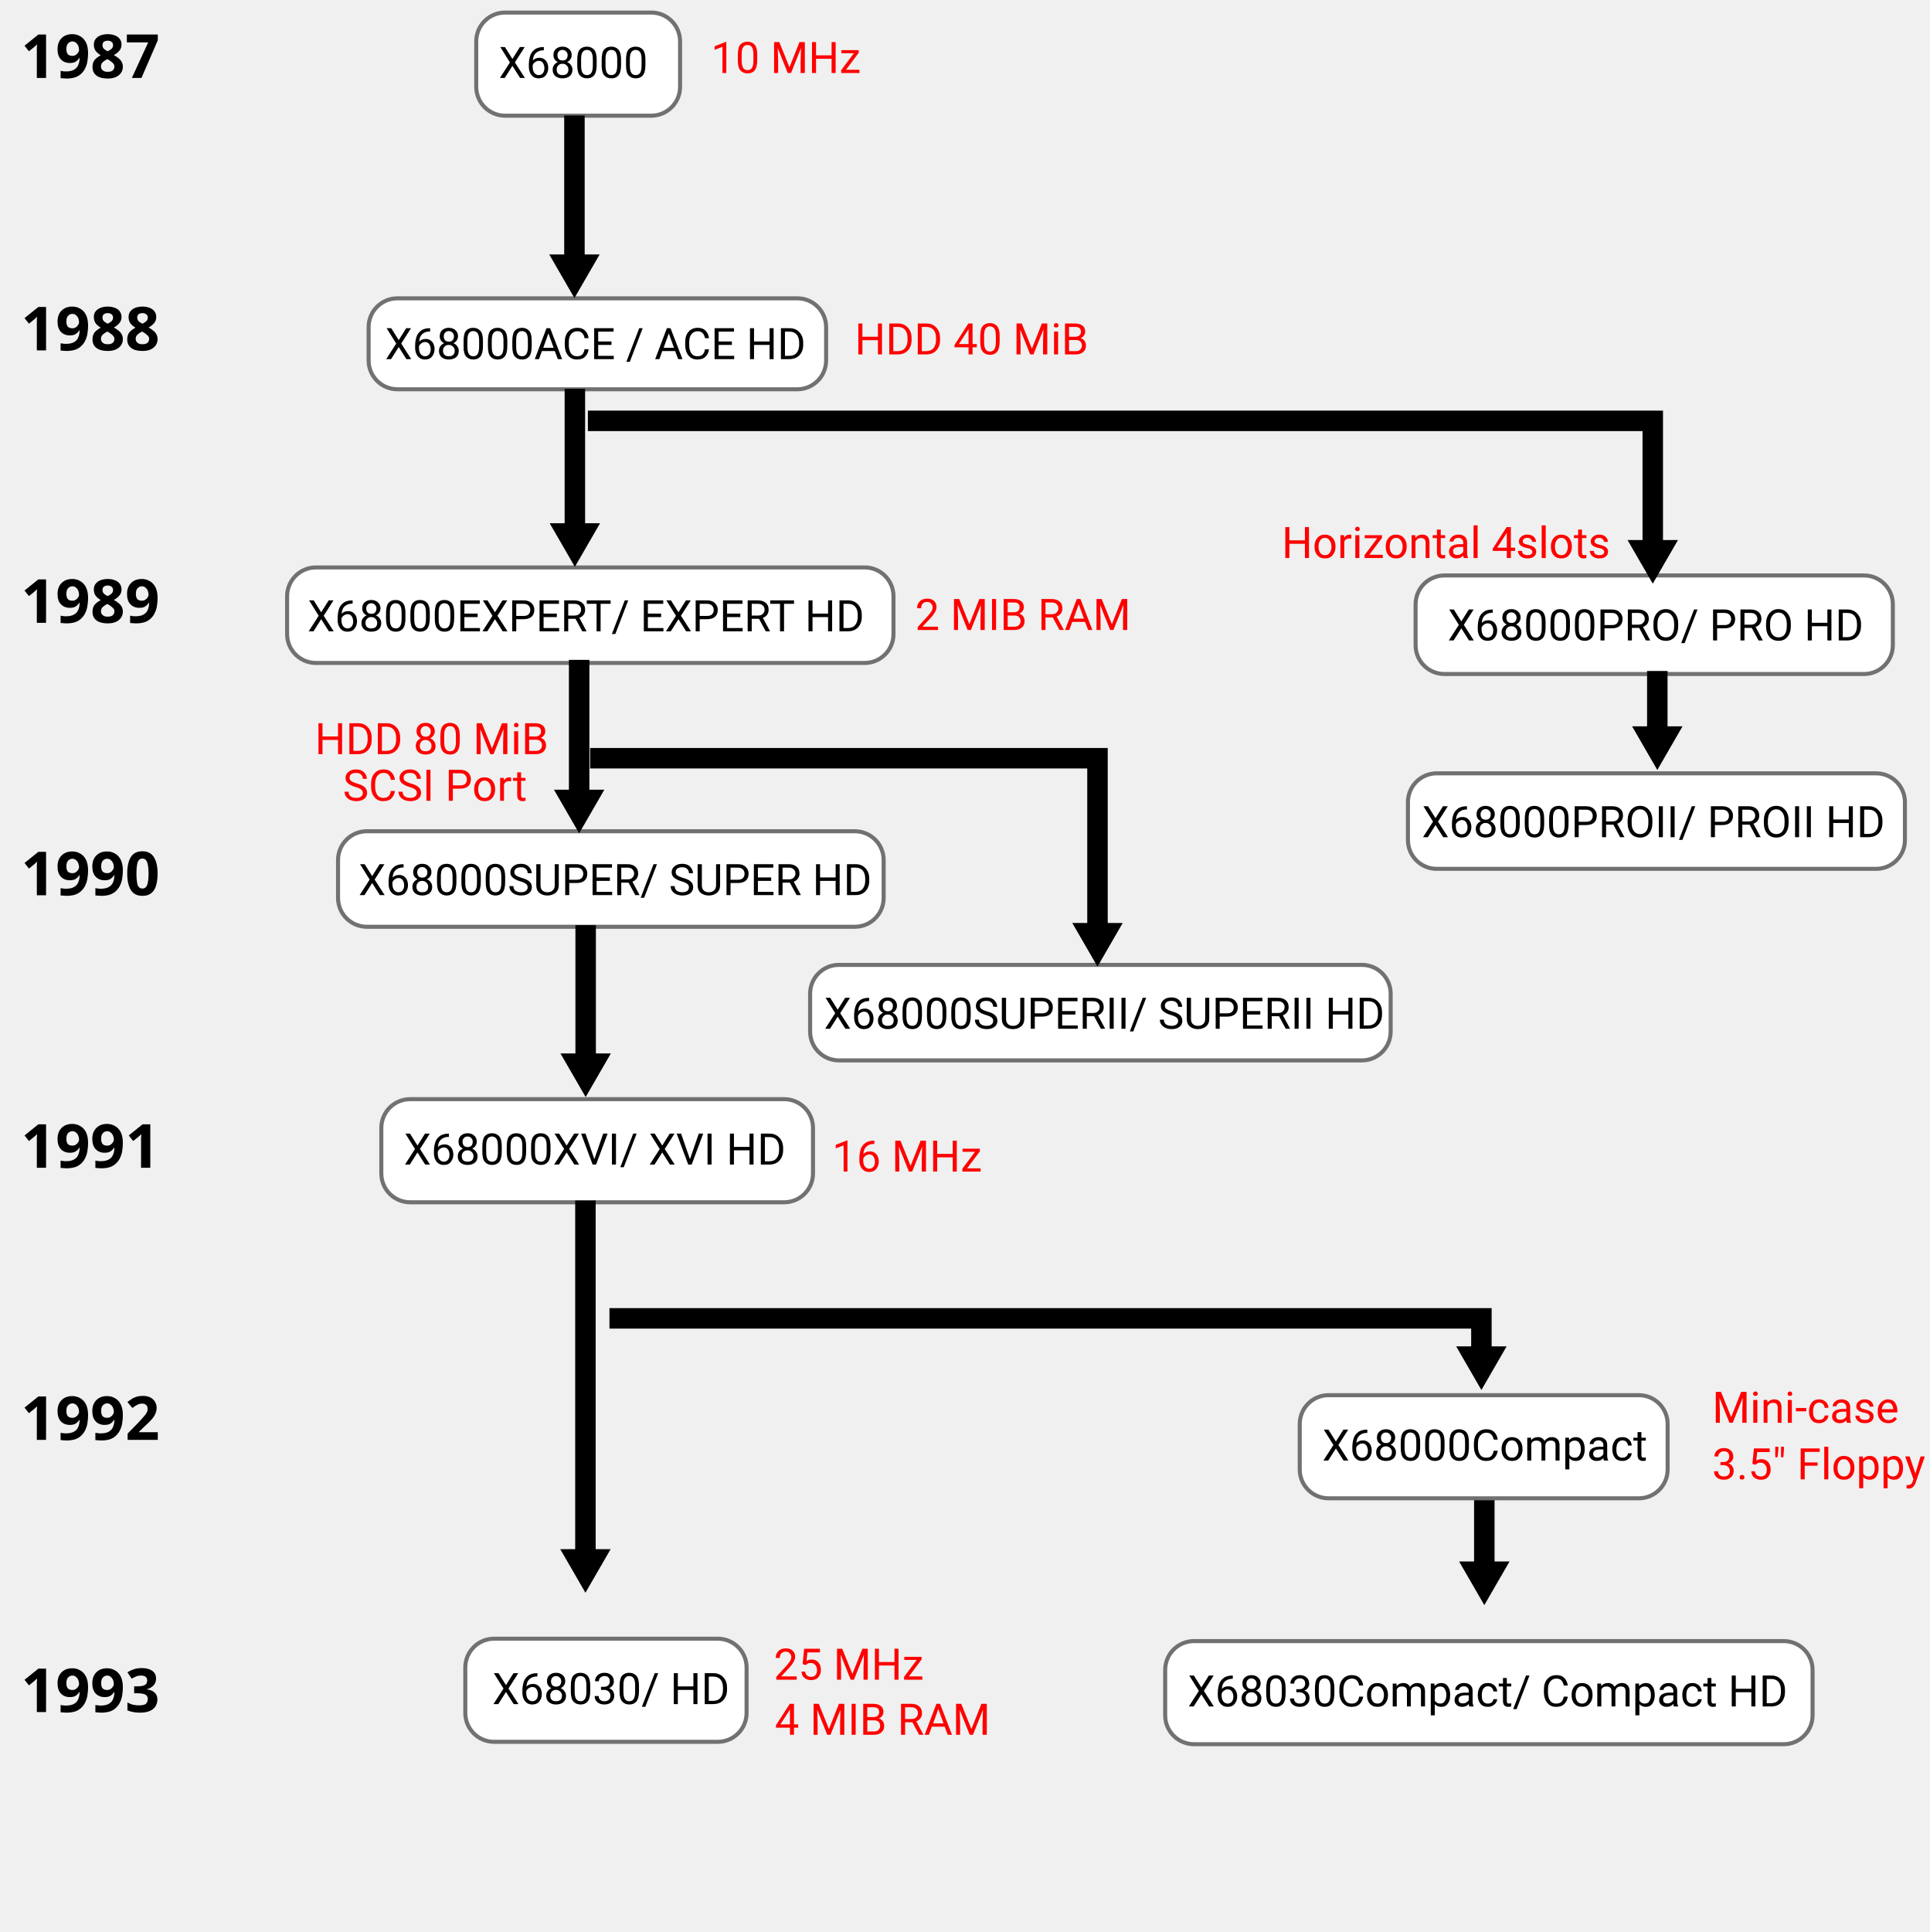
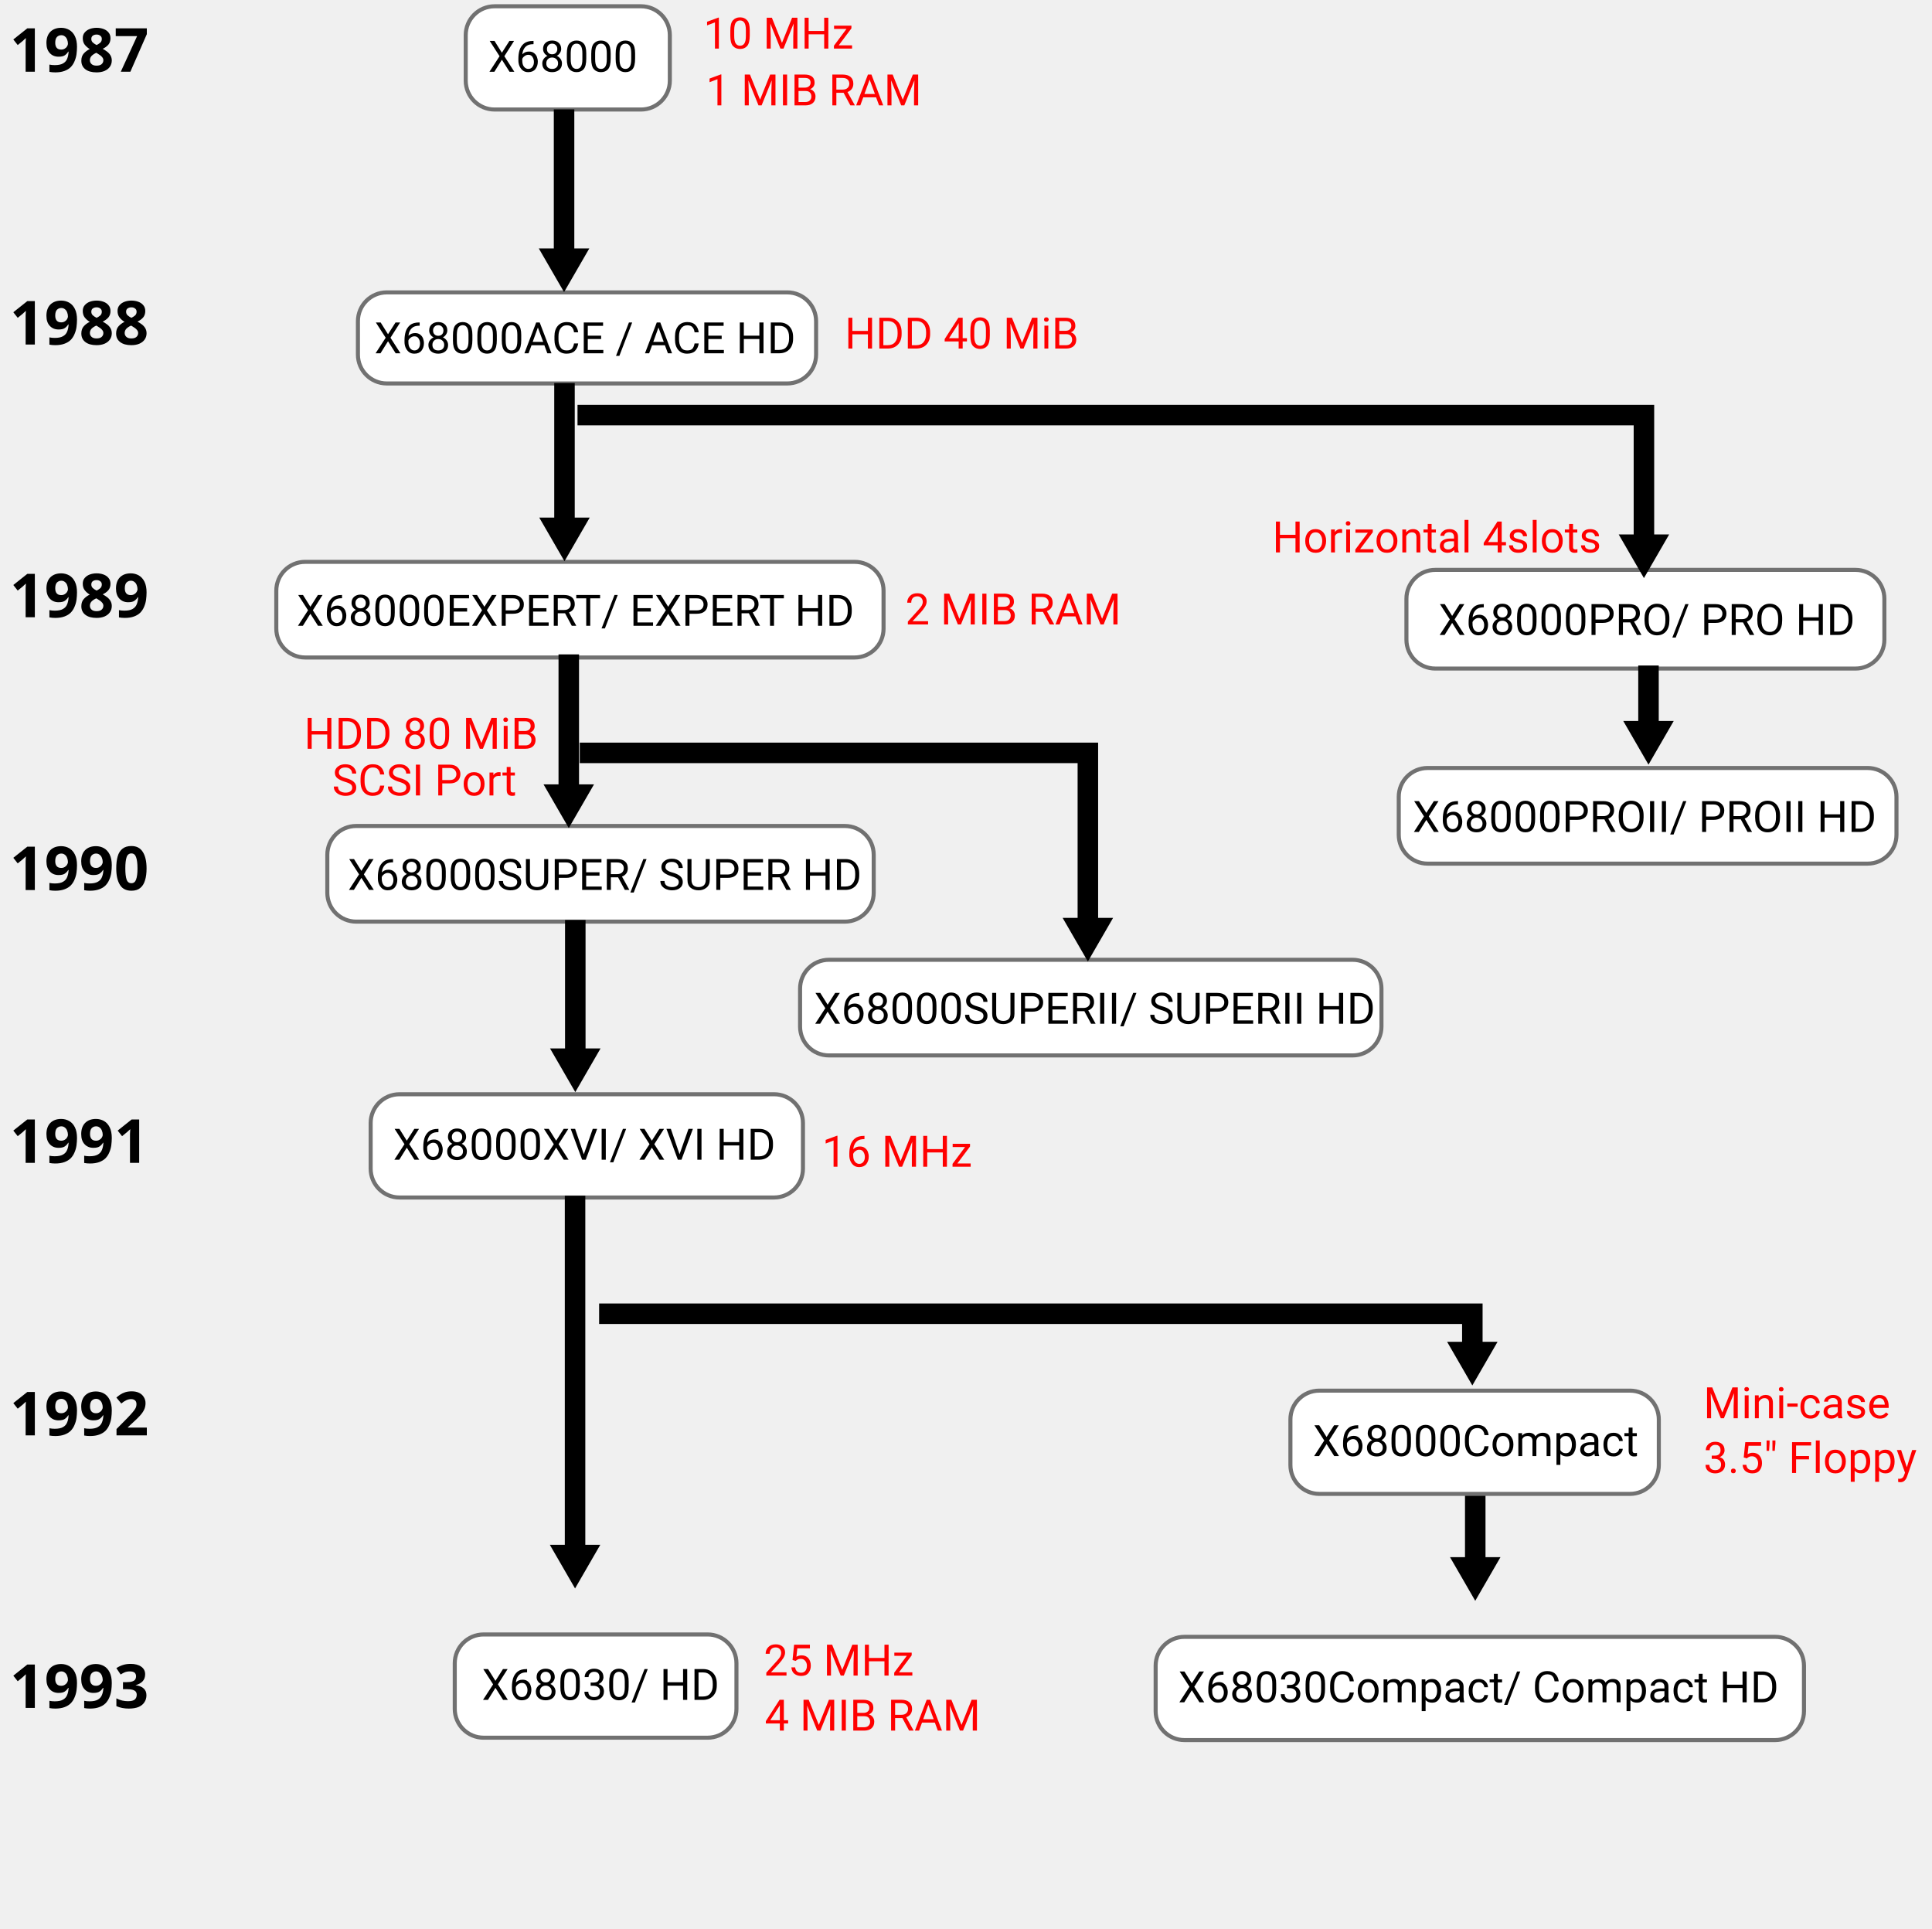
- <svg xmlns="http://www.w3.org/2000/svg" width="156.898mm" height="157.079mm" viewBox="0 0 156.898 157.079" version="1.1" id="svg5">
+ <svg xmlns="http://www.w3.org/2000/svg" width="9.174in" height="9.157in" viewBox="0 0 233.01 232.585" version="1.1" id="svg5">
  <defs id="defs2">
    <marker style="overflow:visible" id="TriangleOutS" refX="0" refY="0" orient="auto">
      <path transform="scale(0.2)" style="fill:context-stroke;fill-rule:evenodd;stroke:context-stroke;stroke-width:1pt" d="M 5.77,0 -2.88,5 V -5 Z" id="path108546" />
    </marker>
    <marker style="overflow:visible" id="EmptyTriangleOutL" refX="0" refY="0" orient="auto">
      <path transform="matrix(0.8,0,0,0.8,-4.8,0)" style="fill:context-fill;fill-rule:evenodd;stroke:context-stroke;stroke-width:1pt" d="M 5.77,0 -2.88,5 V -5 Z" id="path108558" />
    </marker>
    <marker style="overflow:visible" id="TriangleOutL" refX="0" refY="0" orient="auto">
      <path transform="scale(0.8)" style="fill:context-stroke;fill-rule:evenodd;stroke:context-stroke;stroke-width:1pt" d="M 5.77,0 -2.88,5 V -5 Z" id="path108540" />
    </marker>
    <marker style="overflow:visible" id="TriangleOutS-2" refX="0" refY="0" orient="auto">
      <path transform="scale(0.2)" style="fill:context-stroke;fill-rule:evenodd;stroke:context-stroke;stroke-width:1pt" d="M 5.77,0 -2.88,5 V -5 Z" id="path108546-6" />
    </marker>
    <marker style="overflow:visible" id="TriangleOutS-2-8" refX="0" refY="0" orient="auto">
      <path transform="scale(0.2)" style="fill:context-stroke;fill-rule:evenodd;stroke:context-stroke;stroke-width:1pt" d="M 5.77,0 -2.88,5 V -5 Z" id="path108546-6-5" />
    </marker>
    <marker style="overflow:visible" id="TriangleOutS-2-9" refX="0" refY="0" orient="auto">
      <path transform="scale(0.2)" style="fill:context-stroke;fill-rule:evenodd;stroke:context-stroke;stroke-width:1pt" d="M 5.77,0 -2.88,5 V -5 Z" id="path108546-6-2" />
    </marker>
    <marker style="overflow:visible" id="TriangleOutS-3" refX="0" refY="0" orient="auto">
      <path transform="scale(0.2)" style="fill:context-stroke;fill-rule:evenodd;stroke:context-stroke;stroke-width:1pt" d="M 5.77,0 -2.88,5 V -5 Z" id="path108546-1" />
    </marker>
    <marker style="overflow:visible" id="TriangleOutS-3-8" refX="0" refY="0" orient="auto">
      <path transform="scale(0.2)" style="fill:context-stroke;fill-rule:evenodd;stroke:context-stroke;stroke-width:1pt" d="M 5.77,0 -2.88,5 V -5 Z" id="path108546-1-3" />
    </marker>
    <marker style="overflow:visible" id="TriangleOutS-3-8-7" refX="0" refY="0" orient="auto">
      <path transform="scale(0.2)" style="fill:context-stroke;fill-rule:evenodd;stroke:context-stroke;stroke-width:1pt" d="M 5.77,0 -2.88,5 V -5 Z" id="path108546-1-3-5" />
    </marker>
    <marker style="overflow:visible" id="TriangleOutS-1" refX="0" refY="0" orient="auto">
      <path transform="scale(0.2)" style="fill:context-stroke;fill-rule:evenodd;stroke:context-stroke;stroke-width:1pt" d="M 5.77,0 -2.88,5 V -5 Z" id="path108546-2" />
    </marker>
    <marker style="overflow:visible" id="TriangleOutS-2-9-7" refX="0" refY="0" orient="auto">
      <path transform="scale(0.2)" style="fill:context-stroke;fill-rule:evenodd;stroke:context-stroke;stroke-width:1pt" d="M 5.77,0 -2.88,5 V -5 Z" id="path108546-6-2-2" />
    </marker>
  </defs>
-   <g id="layer1" transform="translate(-17.28986,-15.41453)">
-     <rect style="fill:#ffffff;stroke:#717171;stroke-width:0.329;stroke-miterlimit:4;stroke-dasharray:none" id="rect987" width="16.575" height="8.384" x="56.02" y="16.436" ry="2.343" />
-     <text xml:space="preserve" style="font-size:4.939px;line-height:1.25;font-family:Novarese;-inkscape-font-specification:Novarese;stroke-width:0.265" x="18.989" y="21.752" id="text2692">
-       <tspan id="tspan2690" style="font-style:normal;font-variant:normal;font-weight:bold;font-stretch:normal;font-size:4.939px;font-family:'Roboto Mono';-inkscape-font-specification:'Roboto Mono Bold';stroke-width:0.265" x="18.989" y="21.752">1987</tspan>
+   <g id="layer1" transform="translate(-17.61901,-15.75927)">
+     <rect style="fill:#ffffff;stroke:#717171;stroke-width:0.489;stroke-miterlimit:4;stroke-dasharray:none" id="rect987" width="24.617" height="12.452" x="73.786" y="16.516" ry="3.479" />
+     <text xml:space="preserve" style="font-size:7.335px;line-height:1.25;font-family:Novarese;-inkscape-font-specification:Novarese;stroke-width:0.393" x="18.787" y="24.411" id="text2692">
+       <tspan id="tspan2690" style="font-style:normal;font-variant:normal;font-weight:bold;font-stretch:normal;font-size:7.335px;font-family:'Roboto Mono';-inkscape-font-specification:'Roboto Mono Bold';stroke-width:0.393" x="18.787" y="24.411">1987</tspan>
    </text>
-     <text xml:space="preserve" style="font-size:4.939px;line-height:1.25;font-family:Novarese;-inkscape-font-specification:Novarese;stroke-width:0.265" x="18.989" y="43.901" id="text2692-0">
-       <tspan id="tspan2690-4" style="font-style:normal;font-variant:normal;font-weight:bold;font-stretch:normal;font-size:4.939px;font-family:'Roboto Mono';-inkscape-font-specification:'Roboto Mono Bold';stroke-width:0.265" x="18.989" y="43.901">1988</tspan>
+     <text xml:space="preserve" style="font-size:7.335px;line-height:1.25;font-family:Novarese;-inkscape-font-specification:Novarese;stroke-width:0.393" x="18.787" y="57.308" id="text2692-0">
+       <tspan id="tspan2690-4" style="font-style:normal;font-variant:normal;font-weight:bold;font-stretch:normal;font-size:7.335px;font-family:'Roboto Mono';-inkscape-font-specification:'Roboto Mono Bold';stroke-width:0.393" x="18.787" y="57.308">1988</tspan>
    </text>
-     <text xml:space="preserve" style="font-size:4.939px;line-height:1.25;font-family:Novarese;-inkscape-font-specification:Novarese;stroke-width:0.265" x="18.989" y="66.05" id="text2692-9">
-       <tspan id="tspan2690-0" style="font-style:normal;font-variant:normal;font-weight:bold;font-stretch:normal;font-size:4.939px;font-family:'Roboto Mono';-inkscape-font-specification:'Roboto Mono Bold';stroke-width:0.265" x="18.989" y="66.05">1989</tspan>
+     <text xml:space="preserve" style="font-size:7.335px;line-height:1.25;font-family:Novarese;-inkscape-font-specification:Novarese;stroke-width:0.393" x="18.787" y="90.205" id="text2692-9">
+       <tspan id="tspan2690-0" style="font-style:normal;font-variant:normal;font-weight:bold;font-stretch:normal;font-size:7.335px;font-family:'Roboto Mono';-inkscape-font-specification:'Roboto Mono Bold';stroke-width:0.393" x="18.787" y="90.205">1989</tspan>
    </text>
-     <text xml:space="preserve" style="font-size:4.939px;line-height:1.25;font-family:Novarese;-inkscape-font-specification:Novarese;stroke-width:0.265" x="18.989" y="88.202" id="text2692-6">
-       <tspan id="tspan2690-5" style="font-style:normal;font-variant:normal;font-weight:bold;font-stretch:normal;font-size:4.939px;font-family:'Roboto Mono';-inkscape-font-specification:'Roboto Mono Bold';stroke-width:0.265" x="18.989" y="88.202">1990</tspan>
+     <text xml:space="preserve" style="font-size:7.335px;line-height:1.25;font-family:Novarese;-inkscape-font-specification:Novarese;stroke-width:0.393" x="18.787" y="123.105" id="text2692-6">
+       <tspan id="tspan2690-5" style="font-style:normal;font-variant:normal;font-weight:bold;font-stretch:normal;font-size:7.335px;font-family:'Roboto Mono';-inkscape-font-specification:'Roboto Mono Bold';stroke-width:0.393" x="18.787" y="123.105">1990</tspan>
    </text>
-     <text xml:space="preserve" style="font-size:4.939px;line-height:1.25;font-family:Novarese;-inkscape-font-specification:Novarese;stroke-width:0.265" x="18.989" y="110.353" id="text2692-3">
-       <tspan id="tspan2690-9" style="font-style:normal;font-variant:normal;font-weight:bold;font-stretch:normal;font-size:4.939px;font-family:'Roboto Mono';-inkscape-font-specification:'Roboto Mono Bold';stroke-width:0.265" x="18.989" y="110.353">1991</tspan>
+     <text xml:space="preserve" style="font-size:7.335px;line-height:1.25;font-family:Novarese;-inkscape-font-specification:Novarese;stroke-width:0.393" x="18.787" y="156.005" id="text2692-3">
+       <tspan id="tspan2690-9" style="font-style:normal;font-variant:normal;font-weight:bold;font-stretch:normal;font-size:7.335px;font-family:'Roboto Mono';-inkscape-font-specification:'Roboto Mono Bold';stroke-width:0.393" x="18.787" y="156.005">1991</tspan>
    </text>
-     <text xml:space="preserve" style="font-size:4.939px;line-height:1.25;font-family:Novarese;-inkscape-font-specification:Novarese;stroke-width:0.265" x="18.989" y="132.483" id="text2692-2">
-       <tspan id="tspan2690-7" style="font-style:normal;font-variant:normal;font-weight:bold;font-stretch:normal;font-size:4.939px;font-family:'Roboto Mono';-inkscape-font-specification:'Roboto Mono Bold';stroke-width:0.265" x="18.989" y="132.483">1992</tspan>
+     <text xml:space="preserve" style="font-size:7.335px;line-height:1.25;font-family:Novarese;-inkscape-font-specification:Novarese;stroke-width:0.393" x="18.787" y="188.873" id="text2692-2">
+       <tspan id="tspan2690-7" style="font-style:normal;font-variant:normal;font-weight:bold;font-stretch:normal;font-size:7.335px;font-family:'Roboto Mono';-inkscape-font-specification:'Roboto Mono Bold';stroke-width:0.393" x="18.787" y="188.873">1992</tspan>
    </text>
-     <text xml:space="preserve" style="font-size:4.939px;line-height:1.25;font-family:Novarese;-inkscape-font-specification:Novarese;stroke-width:0.265" x="18.989" y="154.613" id="text2692-8">
-       <tspan id="tspan2690-1" style="font-style:normal;font-variant:normal;font-weight:bold;font-stretch:normal;font-size:4.939px;font-family:'Roboto Mono';-inkscape-font-specification:'Roboto Mono Bold';stroke-width:0.265" x="18.989" y="154.613">1993</tspan>
+     <text xml:space="preserve" style="font-size:7.335px;line-height:1.25;font-family:Novarese;-inkscape-font-specification:Novarese;stroke-width:0.393" x="18.787" y="221.742" id="text2692-8">
+       <tspan id="tspan2690-1" style="font-style:normal;font-variant:normal;font-weight:bold;font-stretch:normal;font-size:7.335px;font-family:'Roboto Mono';-inkscape-font-specification:'Roboto Mono Bold';stroke-width:0.393" x="18.787" y="221.742">1993</tspan>
    </text>
-     <text xml:space="preserve" style="font-size:3.528px;line-height:1.25;font-family:Novarese;-inkscape-font-specification:Novarese;stroke-width:0.265" x="57.852" y="21.752" id="text15586">
-       <tspan id="tspan15584" style="font-style:normal;font-variant:normal;font-weight:normal;font-stretch:normal;font-size:3.528px;font-family:Roboto;-inkscape-font-specification:Roboto;stroke-width:0.265" x="57.852" y="21.752">X68000</tspan>
+     <text xml:space="preserve" style="font-size:5.24px;line-height:1.25;font-family:Novarese;-inkscape-font-specification:Novarese;stroke-width:0.393" x="76.507" y="24.411" id="text15586">
+       <tspan id="tspan15584" style="font-style:normal;font-variant:normal;font-weight:normal;font-stretch:normal;font-size:5.24px;font-family:Roboto;-inkscape-font-specification:Roboto;stroke-width:0.393" x="76.507" y="24.411">X68000</tspan>
    </text>
-     <rect style="fill:#ffffff;stroke:#717171;stroke-width:0.329;stroke-miterlimit:4;stroke-dasharray:none" id="rect987-14" width="35.105" height="8.384" x="48.3" y="104.781" ry="2.343" />
-     <text xml:space="preserve" style="font-size:3.528px;line-height:1.25;font-family:Novarese;-inkscape-font-specification:Novarese;stroke-width:0.265" x="50.132" y="110.097" id="text15586-1">
-       <tspan id="tspan15584-5" style="font-style:normal;font-variant:normal;font-weight:normal;font-stretch:normal;font-size:3.528px;font-family:Roboto;-inkscape-font-specification:Roboto;stroke-width:0.265" x="50.132" y="110.097">X68000XVI/ XVI HD</tspan>
+     <rect style="fill:#ffffff;stroke:#717171;stroke-width:0.489;stroke-miterlimit:4;stroke-dasharray:none" id="rect987-14" width="52.139" height="12.452" x="62.32" y="147.729" ry="3.479" />
+     <text xml:space="preserve" style="font-size:5.24px;line-height:1.25;font-family:Novarese;-inkscape-font-specification:Novarese;stroke-width:0.393" x="65.041" y="155.625" id="text15586-1">
+       <tspan id="tspan15584-5" style="font-style:normal;font-variant:normal;font-weight:normal;font-stretch:normal;font-size:5.24px;font-family:Roboto;-inkscape-font-specification:Roboto;stroke-width:0.393" x="65.041" y="155.625">X68000XVI/ XVI HD</tspan>
    </text>
-     <rect style="fill:#ffffff;stroke:#717171;stroke-width:0.329;stroke-miterlimit:4;stroke-dasharray:none" id="rect987-14-9-76" width="52.647" height="8.384" x="112.046" y="148.841" ry="2.343" />
-     <text xml:space="preserve" style="font-size:3.528px;line-height:1.25;font-family:Novarese;-inkscape-font-specification:Novarese;stroke-width:0.265" x="113.879" y="154.156" id="text15586-1-8-8">
-       <tspan id="tspan15584-5-8-2" style="font-style:normal;font-variant:normal;font-weight:normal;font-stretch:normal;font-size:3.528px;font-family:Roboto;-inkscape-font-specification:Roboto;stroke-width:0.265" x="113.879" y="154.156">X68030Compact/ Compact HD</tspan>
+     <rect style="fill:#ffffff;stroke:#717171;stroke-width:0.489;stroke-miterlimit:4;stroke-dasharray:none" id="rect987-14-9-76" width="78.193" height="12.452" x="156.998" y="213.168" ry="3.479" />
+     <text xml:space="preserve" style="font-size:5.24px;line-height:1.25;font-family:Novarese;-inkscape-font-specification:Novarese;stroke-width:0.393" x="159.72" y="221.063" id="text15586-1-8-8">
+       <tspan id="tspan15584-5-8-2" style="font-style:normal;font-variant:normal;font-weight:normal;font-stretch:normal;font-size:5.24px;font-family:Roboto;-inkscape-font-specification:Roboto;stroke-width:0.393" x="159.72" y="221.063">X68030Compact/ Compact HD</tspan>
    </text>
-     <rect style="fill:#ffffff;stroke:#717171;stroke-width:0.329;stroke-miterlimit:4;stroke-dasharray:none" id="rect987-14-9-7" width="22.875" height="8.384" x="55.129" y="148.647" ry="2.343" />
-     <text xml:space="preserve" style="font-size:3.528px;line-height:1.25;font-family:Novarese;-inkscape-font-specification:Novarese;stroke-width:0.265" x="57.329" y="153.963" id="text15586-1-8-7">
-       <tspan id="tspan15584-5-8-3" style="font-style:normal;font-variant:normal;font-weight:normal;font-stretch:normal;font-size:3.528px;font-family:Roboto;-inkscape-font-specification:Roboto;stroke-width:0.265" x="57.329" y="153.963">X68030/ HD</tspan>
+     <rect style="fill:#ffffff;stroke:#717171;stroke-width:0.489;stroke-miterlimit:4;stroke-dasharray:none" id="rect987-14-9-7" width="33.975" height="12.452" x="72.463" y="212.88" ry="3.479" />
+     <text xml:space="preserve" style="font-size:5.24px;line-height:1.25;font-family:Novarese;-inkscape-font-specification:Novarese;stroke-width:0.393" x="75.73" y="220.775" id="text15586-1-8-7">
+       <tspan id="tspan15584-5-8-3" style="font-style:normal;font-variant:normal;font-weight:normal;font-stretch:normal;font-size:5.24px;font-family:Roboto;-inkscape-font-specification:Roboto;stroke-width:0.393" x="75.73" y="220.775">X68030/ HD</tspan>
    </text>
-     <rect style="fill:#ffffff;stroke:#717171;stroke-width:0.329;stroke-miterlimit:4;stroke-dasharray:none" id="rect987-4" width="49.312" height="7.766" x="40.638" y="61.549" ry="2.343" />
-     <text xml:space="preserve" style="font-size:3.528px;line-height:1.25;font-family:Novarese;-inkscape-font-specification:Novarese;stroke-width:0.265" x="42.301" y="66.742" id="text15586-4">
-       <tspan id="tspan15584-3" style="font-style:normal;font-variant:normal;font-weight:normal;font-stretch:normal;font-size:3.528px;font-family:Roboto;-inkscape-font-specification:Roboto;stroke-width:0.265" x="42.301" y="66.742">X68000EXPERT/ EXPERT HD</tspan>
+     <rect style="fill:#ffffff;stroke:#717171;stroke-width:0.489;stroke-miterlimit:4;stroke-dasharray:none" id="rect987-4" width="73.24" height="11.534" x="50.94" y="83.52" ry="3.479" />
+     <text xml:space="preserve" style="font-size:5.24px;line-height:1.25;font-family:Novarese;-inkscape-font-specification:Novarese;stroke-width:0.393" x="53.41" y="91.232" id="text15586-4">
+       <tspan id="tspan15584-3" style="font-style:normal;font-variant:normal;font-weight:normal;font-stretch:normal;font-size:5.24px;font-family:Roboto;-inkscape-font-specification:Roboto;stroke-width:0.393" x="53.41" y="91.232">X68000EXPERT/ EXPERT HD</tspan>
    </text>
-     <rect style="fill:#ffffff;stroke:#717171;stroke-width:0.329;stroke-miterlimit:4;stroke-dasharray:none" id="rect987-4-9" width="44.37" height="7.766" x="44.781" y="82.998" ry="2.343" />
-     <text xml:space="preserve" style="font-size:3.528px;line-height:1.25;font-family:Novarese;-inkscape-font-specification:Novarese;stroke-width:0.265" x="46.444" y="88.19" id="text15586-4-3">
-       <tspan id="tspan15584-3-2" style="font-style:normal;font-variant:normal;font-weight:normal;font-stretch:normal;font-size:3.528px;font-family:Roboto;-inkscape-font-specification:Roboto;stroke-width:0.265" x="46.444" y="88.19">X68000SUPER/ SUPER HD</tspan>
+     <rect style="fill:#ffffff;stroke:#717171;stroke-width:0.489;stroke-miterlimit:4;stroke-dasharray:none" id="rect987-4-9" width="65.9" height="11.534" x="57.093" y="115.376" ry="3.479" />
+     <text xml:space="preserve" style="font-size:5.24px;line-height:1.25;font-family:Novarese;-inkscape-font-specification:Novarese;stroke-width:0.393" x="59.563" y="123.087" id="text15586-4-3">
+       <tspan id="tspan15584-3-2" style="font-style:normal;font-variant:normal;font-weight:normal;font-stretch:normal;font-size:5.24px;font-family:Roboto;-inkscape-font-specification:Roboto;stroke-width:0.393" x="59.563" y="123.087">X68000SUPER/ SUPER HD</tspan>
    </text>
-     <rect style="fill:#ffffff;stroke:#717171;stroke-width:0.329;stroke-miterlimit:4;stroke-dasharray:none" id="rect987-4-9-1" width="47.212" height="7.766" x="83.171" y="93.863" ry="2.343" />
-     <text xml:space="preserve" style="font-size:3.528px;line-height:1.25;font-family:Novarese;-inkscape-font-specification:Novarese;stroke-width:0.265" x="84.305" y="99.055" id="text15586-4-3-0">
-       <tspan id="tspan15584-3-2-2" style="font-style:normal;font-variant:normal;font-weight:normal;font-stretch:normal;font-size:3.528px;font-family:Roboto;-inkscape-font-specification:Roboto;stroke-width:0.265" x="84.305" y="99.055">X68000SUPERII/ SUPERII HD</tspan>
+     <rect style="fill:#ffffff;stroke:#717171;stroke-width:0.489;stroke-miterlimit:4;stroke-dasharray:none" id="rect987-4-9-1" width="70.12" height="11.534" x="114.112" y="131.513" ry="3.479" />
+     <text xml:space="preserve" style="font-size:5.24px;line-height:1.25;font-family:Novarese;-inkscape-font-specification:Novarese;stroke-width:0.393" x="115.796" y="139.225" id="text15586-4-3-0">
+       <tspan id="tspan15584-3-2-2" style="font-style:normal;font-variant:normal;font-weight:normal;font-stretch:normal;font-size:5.24px;font-family:Roboto;-inkscape-font-specification:Roboto;stroke-width:0.393" x="115.796" y="139.225">X68000SUPERII/ SUPERII HD</tspan>
    </text>
-     <rect style="fill:#ffffff;stroke:#717171;stroke-width:0.329;stroke-miterlimit:4;stroke-dasharray:none" id="rect987-4-9-1-0" width="40.417" height="7.766" x="131.787" y="78.289" ry="2.343" />
-     <text xml:space="preserve" style="font-size:3.528px;line-height:1.25;font-family:Novarese;-inkscape-font-specification:Novarese;stroke-width:0.265" x="132.921" y="83.481" id="text15586-4-3-0-8">
-       <tspan id="tspan15584-3-2-2-6" style="font-style:normal;font-variant:normal;font-weight:normal;font-stretch:normal;font-size:3.528px;font-family:Roboto;-inkscape-font-specification:Roboto;stroke-width:0.265" x="132.921" y="83.481">X68000PROII/ PROII HD</tspan>
+     <rect style="fill:#ffffff;stroke:#717171;stroke-width:0.489;stroke-miterlimit:4;stroke-dasharray:none" id="rect987-4-9-1-0" width="60.029" height="11.534" x="186.318" y="108.382" ry="3.479" />
+     <text xml:space="preserve" style="font-size:5.24px;line-height:1.25;font-family:Novarese;-inkscape-font-specification:Novarese;stroke-width:0.393" x="188.002" y="116.093" id="text15586-4-3-0-8">
+       <tspan id="tspan15584-3-2-2-6" style="font-style:normal;font-variant:normal;font-weight:normal;font-stretch:normal;font-size:5.24px;font-family:Roboto;-inkscape-font-specification:Roboto;stroke-width:0.393" x="188.002" y="116.093">X68000PROII/ PROII HD</tspan>
    </text>
-     <rect style="fill:#ffffff;stroke:#717171;stroke-width:0.329;stroke-miterlimit:4;stroke-dasharray:none" id="rect987-4-8" width="38.811" height="8.013" x="132.41" y="62.202" ry="2.343" />
-     <text xml:space="preserve" style="font-size:3.528px;line-height:1.25;font-family:Novarese;-inkscape-font-specification:Novarese;stroke-width:0.265" x="135.019" y="67.483" id="text15586-4-4">
-       <tspan id="tspan15584-3-3" style="font-style:normal;font-variant:normal;font-weight:normal;font-stretch:normal;font-size:3.528px;font-family:Roboto;-inkscape-font-specification:Roboto;stroke-width:0.265" x="135.019" y="67.483">X68000PRO/ PRO HD</tspan>
+     <rect style="fill:#ffffff;stroke:#717171;stroke-width:0.489;stroke-miterlimit:4;stroke-dasharray:none" id="rect987-4-8" width="57.644" height="11.901" x="187.244" y="84.489" ry="3.479" />
+     <text xml:space="preserve" style="font-size:5.24px;line-height:1.25;font-family:Novarese;-inkscape-font-specification:Novarese;stroke-width:0.393" x="191.118" y="92.333" id="text15586-4-4">
+       <tspan id="tspan15584-3-3" style="font-style:normal;font-variant:normal;font-weight:normal;font-stretch:normal;font-size:5.24px;font-family:Roboto;-inkscape-font-specification:Roboto;stroke-width:0.393" x="191.118" y="92.333">X68000PRO/ PRO HD</tspan>
    </text>
-     <rect style="fill:#ffffff;stroke:#717171;stroke-width:0.329;stroke-miterlimit:4;stroke-dasharray:none" id="rect987-1" width="37.205" height="7.395" x="47.267" y="39.669" ry="2.343" />
-     <text xml:space="preserve" style="font-size:3.528px;line-height:1.25;font-family:Novarese;-inkscape-font-specification:Novarese;stroke-width:0.265" x="48.605" y="44.614" id="text15586-9">
-       <tspan id="tspan15584-7" style="font-style:normal;font-variant:normal;font-weight:normal;font-stretch:normal;font-size:3.528px;font-family:Roboto;-inkscape-font-specification:Roboto;stroke-width:0.265" x="48.605" y="44.614">X68000ACE / ACE HD</tspan>
+     <rect style="fill:#ffffff;stroke:#717171;stroke-width:0.489;stroke-miterlimit:4;stroke-dasharray:none" id="rect987-1" width="55.259" height="10.984" x="60.785" y="51.022" ry="3.479" />
+     <text xml:space="preserve" style="font-size:5.24px;line-height:1.25;font-family:Novarese;-inkscape-font-specification:Novarese;stroke-width:0.393" x="62.773" y="58.367" id="text15586-9">
+       <tspan id="tspan15584-7" style="font-style:normal;font-variant:normal;font-weight:normal;font-stretch:normal;font-size:5.24px;font-family:Roboto;-inkscape-font-specification:Roboto;stroke-width:0.393" x="62.773" y="58.367">X68000ACE / ACE HD</tspan>
    </text>
-     <path style="fill:none;stroke:#000000;stroke-width:1.665;stroke-linecap:butt;stroke-linejoin:miter;stroke-miterlimit:4;stroke-dasharray:none;stroke-opacity:1;marker-end:url(#TriangleOutS)" d="M 64.005,24.805 V 37.282" id="path108396" />
-     <path style="fill:none;stroke:#000000;stroke-width:1.665;stroke-linecap:butt;stroke-linejoin:miter;stroke-miterlimit:4;stroke-dasharray:none;stroke-opacity:1;marker-end:url(#TriangleOutS-1)" d="m 137.999,135.521 v 8.03" id="path108396-3" />
-     <path style="fill:none;stroke:#000000;stroke-width:1.665;stroke-linecap:butt;stroke-linejoin:miter;stroke-miterlimit:4;stroke-dasharray:none;stroke-opacity:1;marker-end:url(#TriangleOutS-3)" d="m 152.067,69.968 v 5.683" id="path108396-1" />
-     <path style="fill:none;stroke:#000000;stroke-width:1.665;stroke-linecap:butt;stroke-linejoin:miter;stroke-miterlimit:4;stroke-dasharray:none;stroke-opacity:1;marker-end:url(#TriangleOutS-3-8)" d="M 64.917,90.631 V 102.244" id="path108396-1-7" />
-     <path style="fill:none;stroke:#000000;stroke-width:1.665;stroke-linecap:butt;stroke-linejoin:miter;stroke-miterlimit:4;stroke-dasharray:none;stroke-opacity:1;marker-end:url(#TriangleOutS-3-8-7)" d="m 64.899,113.021 v 29.525" id="path108396-1-7-7" />
-     <path style="fill:none;stroke:#000000;stroke-width:1.665;stroke-linecap:butt;stroke-linejoin:miter;stroke-miterlimit:4;stroke-dasharray:none;stroke-opacity:1;marker-end:url(#TriangleOutS-2)" d="m 64.04,47.029 v 12.107" id="path108396-7" />
-     <path style="fill:none;stroke:#000000;stroke-width:1.665;stroke-linecap:butt;stroke-linejoin:miter;stroke-miterlimit:4;stroke-dasharray:none;stroke-opacity:1;marker-end:url(#TriangleOutS-2-8)" d="M 64.388,69.064 V 80.8" id="path108396-7-7" />
-     <path style="fill:none;stroke:#000000;stroke-width:1.665;stroke-linecap:butt;stroke-linejoin:miter;stroke-miterlimit:4;stroke-dasharray:none;stroke-opacity:1;marker-end:url(#TriangleOutS-2)" d="M 65.098,49.632 H 151.697 V 60.503" id="path108850" />
-     <path style="fill:none;stroke:#000000;stroke-width:1.665;stroke-linecap:butt;stroke-linejoin:miter;stroke-miterlimit:4;stroke-dasharray:none;stroke-opacity:1;marker-end:url(#TriangleOutS-2-9)" d="M 65.28,77.061 H 106.541 V 91.638" id="path108850-6" />
-     <path style="fill:none;stroke:#000000;stroke-width:1.665;stroke-linecap:butt;stroke-linejoin:miter;stroke-miterlimit:4;stroke-dasharray:none;stroke-opacity:1;marker-end:url(#TriangleOutS-2-9-7)" d="m 66.853,122.603 h 70.909 v 3.459" id="path108850-6-7" />
-     <rect style="fill:#ffffff;stroke:#717171;stroke-width:0.329;stroke-miterlimit:4;stroke-dasharray:none" id="rect987-14-9" width="29.917" height="8.384" x="122.989" y="128.848" ry="2.343" />
-     <text xml:space="preserve" style="font-size:3.528px;line-height:1.25;font-family:Novarese;-inkscape-font-specification:Novarese;stroke-width:0.265" x="124.822" y="134.164" id="text15586-1-8">
-       <tspan id="tspan15584-5-8" style="font-style:normal;font-variant:normal;font-weight:normal;font-stretch:normal;font-size:3.528px;font-family:Roboto;-inkscape-font-specification:Roboto;stroke-width:0.265" x="124.822" y="134.164">X68000Compact</tspan>
+     <path style="fill:none;stroke:#000000;stroke-width:2.473;stroke-linecap:butt;stroke-linejoin:miter;stroke-miterlimit:4;stroke-dasharray:none;stroke-opacity:1;marker-end:url(#TriangleOutS)" d="M 85.646,28.946 V 47.478" id="path108396" />
+     <path style="fill:none;stroke:#000000;stroke-width:2.473;stroke-linecap:butt;stroke-linejoin:miter;stroke-miterlimit:4;stroke-dasharray:none;stroke-opacity:1;marker-end:url(#TriangleOutS-1)" d="m 195.544,193.385 v 11.926" id="path108396-3" />
+     <path style="fill:none;stroke:#000000;stroke-width:2.473;stroke-linecap:butt;stroke-linejoin:miter;stroke-miterlimit:4;stroke-dasharray:none;stroke-opacity:1;marker-end:url(#TriangleOutS-3)" d="m 216.439,96.023 v 8.44" id="path108396-1" />
+     <path style="fill:none;stroke:#000000;stroke-width:2.473;stroke-linecap:butt;stroke-linejoin:miter;stroke-miterlimit:4;stroke-dasharray:none;stroke-opacity:1;marker-end:url(#TriangleOutS-3-8)" d="m 87.001,126.713 v 17.247" id="path108396-1-7" />
+     <path style="fill:none;stroke:#000000;stroke-width:2.473;stroke-linecap:butt;stroke-linejoin:miter;stroke-miterlimit:4;stroke-dasharray:none;stroke-opacity:1;marker-end:url(#TriangleOutS-3-8-7)" d="m 86.973,159.967 v 43.852" id="path108396-1-7-7" />
+     <path style="fill:none;stroke:#000000;stroke-width:2.473;stroke-linecap:butt;stroke-linejoin:miter;stroke-miterlimit:4;stroke-dasharray:none;stroke-opacity:1;marker-end:url(#TriangleOutS-2)" d="M 85.698,61.954 V 79.935" id="path108396-7" />
+     <path style="fill:none;stroke:#000000;stroke-width:2.473;stroke-linecap:butt;stroke-linejoin:miter;stroke-miterlimit:4;stroke-dasharray:none;stroke-opacity:1;marker-end:url(#TriangleOutS-2-8)" d="M 86.215,94.681 V 112.112" id="path108396-7-7" />
+     <path style="fill:none;stroke:#000000;stroke-width:2.473;stroke-linecap:butt;stroke-linejoin:miter;stroke-miterlimit:4;stroke-dasharray:none;stroke-opacity:1;marker-end:url(#TriangleOutS-2)" d="M 87.269,65.82 H 215.889 v 16.146" id="path108850" />
+     <path style="fill:none;stroke:#000000;stroke-width:2.473;stroke-linecap:butt;stroke-linejoin:miter;stroke-miterlimit:4;stroke-dasharray:none;stroke-opacity:1;marker-end:url(#TriangleOutS-2-9)" d="m 87.54,106.559 h 61.282 v 21.651" id="path108850-6" />
+     <path style="fill:none;stroke:#000000;stroke-width:2.473;stroke-linecap:butt;stroke-linejoin:miter;stroke-miterlimit:4;stroke-dasharray:none;stroke-opacity:1;marker-end:url(#TriangleOutS-2-9-7)" d="M 89.876,174.2 H 195.193 v 5.137" id="path108850-6-7" />
+     <rect style="fill:#ffffff;stroke:#717171;stroke-width:0.489;stroke-miterlimit:4;stroke-dasharray:none" id="rect987-14-9" width="44.433" height="12.452" x="173.251" y="183.475" ry="3.479" />
+     <text xml:space="preserve" style="font-size:5.24px;line-height:1.25;font-family:Novarese;-inkscape-font-specification:Novarese;stroke-width:0.393" x="175.973" y="191.37" id="text15586-1-8">
+       <tspan id="tspan15584-5-8" style="font-style:normal;font-variant:normal;font-weight:normal;font-stretch:normal;font-size:5.24px;font-family:Roboto;-inkscape-font-specification:Roboto;stroke-width:0.393" x="175.973" y="191.37">X68000Compact</tspan>
    </text>
-     <text xml:space="preserve" style="font-size:3.528px;line-height:1.25;font-family:Novarese;-inkscape-font-specification:Novarese;stroke-width:0.265" x="121.519" y="60.785" id="text111371">
-       <tspan style="font-style:normal;font-variant:normal;font-weight:normal;font-stretch:normal;font-size:3.528px;font-family:Roboto;-inkscape-font-specification:Roboto;fill:#ff0000;fill-opacity:1;stroke-width:0.265" x="121.519" y="60.785" id="tspan117895">Horizontal 4slots</tspan>
+     <text xml:space="preserve" style="font-size:5.24px;line-height:1.25;font-family:Novarese;-inkscape-font-specification:Novarese;stroke-width:0.393" x="171.068" y="82.385" id="text111371">
+       <tspan style="font-style:normal;font-variant:normal;font-weight:normal;font-stretch:normal;font-size:5.24px;font-family:Roboto;-inkscape-font-specification:Roboto;fill:#ff0000;fill-opacity:1;stroke-width:0.393" x="171.068" y="82.385" id="tspan117895">Horizontal 4slots</tspan>
    </text>
-     <text xml:space="preserve" style="font-size:3.528px;line-height:1.25;font-family:Novarese;-inkscape-font-specification:Novarese;stroke-width:0.265" x="91.715" y="66.634" id="text111371-4">
-       <tspan style="font-style:normal;font-variant:normal;font-weight:normal;font-stretch:normal;font-size:3.528px;font-family:Roboto;-inkscape-font-specification:Roboto;fill:#ff0000;fill-opacity:1;stroke-width:0.265" x="91.715" y="66.634" id="tspan117895-9">2 MIB RAM</tspan>
+     <text xml:space="preserve" style="font-size:5.24px;line-height:1.25;font-family:Novarese;-inkscape-font-specification:Novarese;stroke-width:0.393" x="126.802" y="91.072" id="text111371-4">
+       <tspan style="font-style:normal;font-variant:normal;font-weight:normal;font-stretch:normal;font-size:5.24px;font-family:Roboto;-inkscape-font-specification:Roboto;fill:#ff0000;fill-opacity:1;stroke-width:0.393" x="126.802" y="91.072" id="tspan117895-9">2 MIB RAM</tspan>
    </text>
-     <text xml:space="preserve" style="font-size:3.528px;line-height:1.25;font-family:Novarese;-inkscape-font-specification:Novarese;stroke-width:0.265" x="86.796" y="44.232" id="text111371-4-2">
-       <tspan style="font-style:normal;font-variant:normal;font-weight:normal;font-stretch:normal;font-size:3.528px;font-family:Roboto;-inkscape-font-specification:Roboto;fill:#ff0000;fill-opacity:1;stroke-width:0.265" x="86.796" y="44.232" id="tspan117895-9-1">HDD 40 MiB</tspan>
+     <text xml:space="preserve" style="font-size:5.24px;line-height:1.25;font-family:Novarese;-inkscape-font-specification:Novarese;stroke-width:0.393" x="119.496" y="57.8" id="text111371-4-2">
+       <tspan style="font-style:normal;font-variant:normal;font-weight:normal;font-stretch:normal;font-size:5.24px;font-family:Roboto;-inkscape-font-specification:Roboto;fill:#ff0000;fill-opacity:1;stroke-width:0.393" x="119.496" y="57.8" id="tspan117895-9-1">HDD 40 MiB</tspan>
    </text>
-     <text xml:space="preserve" style="font-size:3.528px;line-height:1.25;font-family:Novarese;-inkscape-font-specification:Novarese;stroke-width:0.265" x="42.889" y="76.73" id="text111371-4-2-4">
-       <tspan style="font-style:normal;font-variant:normal;font-weight:normal;font-stretch:normal;font-size:3.528px;font-family:Roboto;-inkscape-font-specification:Roboto;fill:#ff0000;fill-opacity:1;stroke-width:0.265" x="42.889" y="76.73" id="tspan117895-9-1-7">HDD 80 MiB</tspan>
+     <text xml:space="preserve" style="font-size:5.24px;line-height:1.25;font-family:Novarese;-inkscape-font-specification:Novarese;stroke-width:0.393" x="54.284" y="106.066" id="text111371-4-2-4">
+       <tspan style="font-style:normal;font-variant:normal;font-weight:normal;font-stretch:normal;font-size:5.24px;font-family:Roboto;-inkscape-font-specification:Roboto;fill:#ff0000;fill-opacity:1;stroke-width:0.393" x="54.284" y="106.066" id="tspan117895-9-1-7">HDD 80 MiB</tspan>
    </text>
-     <text xml:space="preserve" style="font-size:3.528px;line-height:1.25;font-family:Novarese;-inkscape-font-specification:Novarese;stroke-width:0.265" x="84.956" y="110.667" id="text111371-4-79">
-       <tspan style="font-style:normal;font-variant:normal;font-weight:normal;font-stretch:normal;font-size:3.528px;font-family:Roboto;-inkscape-font-specification:Roboto;fill:#ff0000;fill-opacity:1;stroke-width:0.265" x="84.956" y="110.667" id="tspan117895-9-3">16 MHz</tspan>
+     <text xml:space="preserve" style="font-size:5.24px;line-height:1.25;font-family:Novarese;-inkscape-font-specification:Novarese;stroke-width:0.393" x="116.763" y="156.471" id="text111371-4-79">
+       <tspan style="font-style:normal;font-variant:normal;font-weight:normal;font-stretch:normal;font-size:5.24px;font-family:Roboto;-inkscape-font-specification:Roboto;fill:#ff0000;fill-opacity:1;stroke-width:0.393" x="116.763" y="156.471" id="tspan117895-9-3">16 MHz</tspan>
    </text>
-     <text xml:space="preserve" style="font-size:3.528px;line-height:1.25;font-family:Novarese;-inkscape-font-specification:Novarese;stroke-width:0.265" x="75.104" y="21.352" id="text111371-4-79-0">
-       <tspan style="font-style:normal;font-variant:normal;font-weight:normal;font-stretch:normal;font-size:3.528px;font-family:Roboto;-inkscape-font-specification:Roboto;fill:#ff0000;fill-opacity:1;stroke-width:0.265" x="75.104" y="21.352" id="tspan117895-9-3-5">10 MHz</tspan>
+     <text xml:space="preserve" style="font-size:5.24px;line-height:1.25;font-family:Novarese;-inkscape-font-specification:Novarese;stroke-width:0.393" x="102.457" y="21.618" id="text111371-4-79-0">
+       <tspan style="font-style:normal;font-variant:normal;font-weight:normal;font-stretch:normal;font-size:5.24px;font-family:Roboto;-inkscape-font-specification:Roboto;fill:#ff0000;fill-opacity:1;stroke-width:0.393" x="102.457" y="21.618" id="tspan117895-9-3-5">10 MHz</tspan>
    </text>
-     <text xml:space="preserve" style="font-size:3.528px;line-height:1.25;font-family:Novarese;-inkscape-font-specification:Novarese;stroke-width:0.265" x="80.217" y="151.982" id="text111371-4-79-9">
-       <tspan style="font-style:normal;font-variant:normal;font-weight:normal;font-stretch:normal;font-size:3.528px;font-family:Roboto;-inkscape-font-specification:Roboto;fill:#ff0000;fill-opacity:1;stroke-width:0.265" x="80.217" y="151.982" id="tspan117895-9-3-6">25 MHz</tspan>
+     <text xml:space="preserve" style="font-size:5.24px;line-height:1.25;font-family:Novarese;-inkscape-font-specification:Novarese;stroke-width:0.393" x="109.725" y="217.833" id="text111371-4-79-9">
+       <tspan style="font-style:normal;font-variant:normal;font-weight:normal;font-stretch:normal;font-size:5.24px;font-family:Roboto;-inkscape-font-specification:Roboto;fill:#ff0000;fill-opacity:1;stroke-width:0.393" x="109.725" y="217.833" id="tspan117895-9-3-6">25 MHz</tspan>
    </text>
-     <text xml:space="preserve" style="font-size:3.528px;line-height:1.25;font-family:Novarese;-inkscape-font-specification:Novarese;stroke-width:0.265" x="156.529" y="131.092" id="text111371-4-79-1">
-       <tspan style="font-style:normal;font-variant:normal;font-weight:normal;font-stretch:normal;font-size:3.528px;font-family:Roboto;-inkscape-font-specification:Roboto;fill:#ff0000;fill-opacity:1;stroke-width:0.265" x="156.529" y="131.092" id="tspan117895-9-3-4">Mini-case</tspan>
-       <tspan style="font-style:normal;font-variant:normal;font-weight:normal;font-stretch:normal;font-size:3.528px;font-family:Roboto;-inkscape-font-specification:Roboto;fill:#ff0000;fill-opacity:1;stroke-width:0.265" x="156.529" y="135.69" id="tspan150443">3.5" Floppy</tspan>
+     <text xml:space="preserve" style="font-size:5.24px;line-height:1.25;font-family:Novarese;-inkscape-font-specification:Novarese;stroke-width:0.393" x="223.066" y="186.806" id="text111371-4-79-1">
+       <tspan style="font-style:normal;font-variant:normal;font-weight:normal;font-stretch:normal;font-size:5.24px;font-family:Roboto;-inkscape-font-specification:Roboto;fill:#ff0000;fill-opacity:1;stroke-width:0.393" x="223.066" y="186.806" id="tspan117895-9-3-4">Mini-case</tspan>
+       <tspan style="font-style:normal;font-variant:normal;font-weight:normal;font-stretch:normal;font-size:5.24px;font-family:Roboto;-inkscape-font-specification:Roboto;fill:#ff0000;fill-opacity:1;stroke-width:0.393" x="223.066" y="193.403" id="tspan150443">3.5" Floppy</tspan>
    </text>
-     <text xml:space="preserve" style="font-size:3.528px;line-height:1.25;font-family:Novarese;-inkscape-font-specification:Novarese;stroke-width:0.265" x="45.172" y="80.518" id="text111371-4-79-5">
-       <tspan style="font-style:normal;font-variant:normal;font-weight:normal;font-stretch:normal;font-size:3.528px;font-family:Roboto;-inkscape-font-specification:Roboto;fill:#ff0000;fill-opacity:1;stroke-width:0.265" x="45.172" y="80.518" id="tspan117895-9-3-8">SCSI Port</tspan>
+     <text xml:space="preserve" style="font-size:5.24px;line-height:1.25;font-family:Novarese;-inkscape-font-specification:Novarese;stroke-width:0.393" x="57.674" y="111.692" id="text111371-4-79-5">
+       <tspan style="font-style:normal;font-variant:normal;font-weight:normal;font-stretch:normal;font-size:5.24px;font-family:Roboto;-inkscape-font-specification:Roboto;fill:#ff0000;fill-opacity:1;stroke-width:0.393" x="57.674" y="111.692" id="tspan117895-9-3-8">SCSI Port</tspan>
    </text>
-     <text xml:space="preserve" style="font-size:3.528px;line-height:1.25;font-family:Novarese;-inkscape-font-specification:Novarese;stroke-width:0.265" x="80.296" y="156.457" id="text111371-4-7">
-       <tspan style="font-style:normal;font-variant:normal;font-weight:normal;font-stretch:normal;font-size:3.528px;font-family:Roboto;-inkscape-font-specification:Roboto;fill:#ff0000;fill-opacity:1;stroke-width:0.265" x="80.296" y="156.457" id="tspan117895-9-8">4 MIB RAM</tspan>
+     <text xml:space="preserve" style="font-size:5.24px;line-height:1.25;font-family:Novarese;-inkscape-font-specification:Novarese;stroke-width:0.393" x="109.842" y="224.48" id="text111371-4-7">
+       <tspan style="font-style:normal;font-variant:normal;font-weight:normal;font-stretch:normal;font-size:5.24px;font-family:Roboto;-inkscape-font-specification:Roboto;fill:#ff0000;fill-opacity:1;stroke-width:0.393" x="109.842" y="224.48" id="tspan117895-9-8">4 MIB RAM</tspan>
+     </text>
+     <text xml:space="preserve" style="font-size:5.24px;line-height:1.25;font-family:Novarese;-inkscape-font-specification:Novarese;stroke-width:0.393" x="102.759" y="28.471" id="text111371-4-7-3">
+       <tspan style="font-style:normal;font-variant:normal;font-weight:normal;font-stretch:normal;font-size:5.24px;font-family:Roboto;-inkscape-font-specification:Roboto;fill:#ff0000;fill-opacity:1;stroke-width:0.393" x="102.759" y="28.471" id="tspan117895-9-8-6">1 MIB RAM</tspan>
    </text>
  </g>
</svg>
